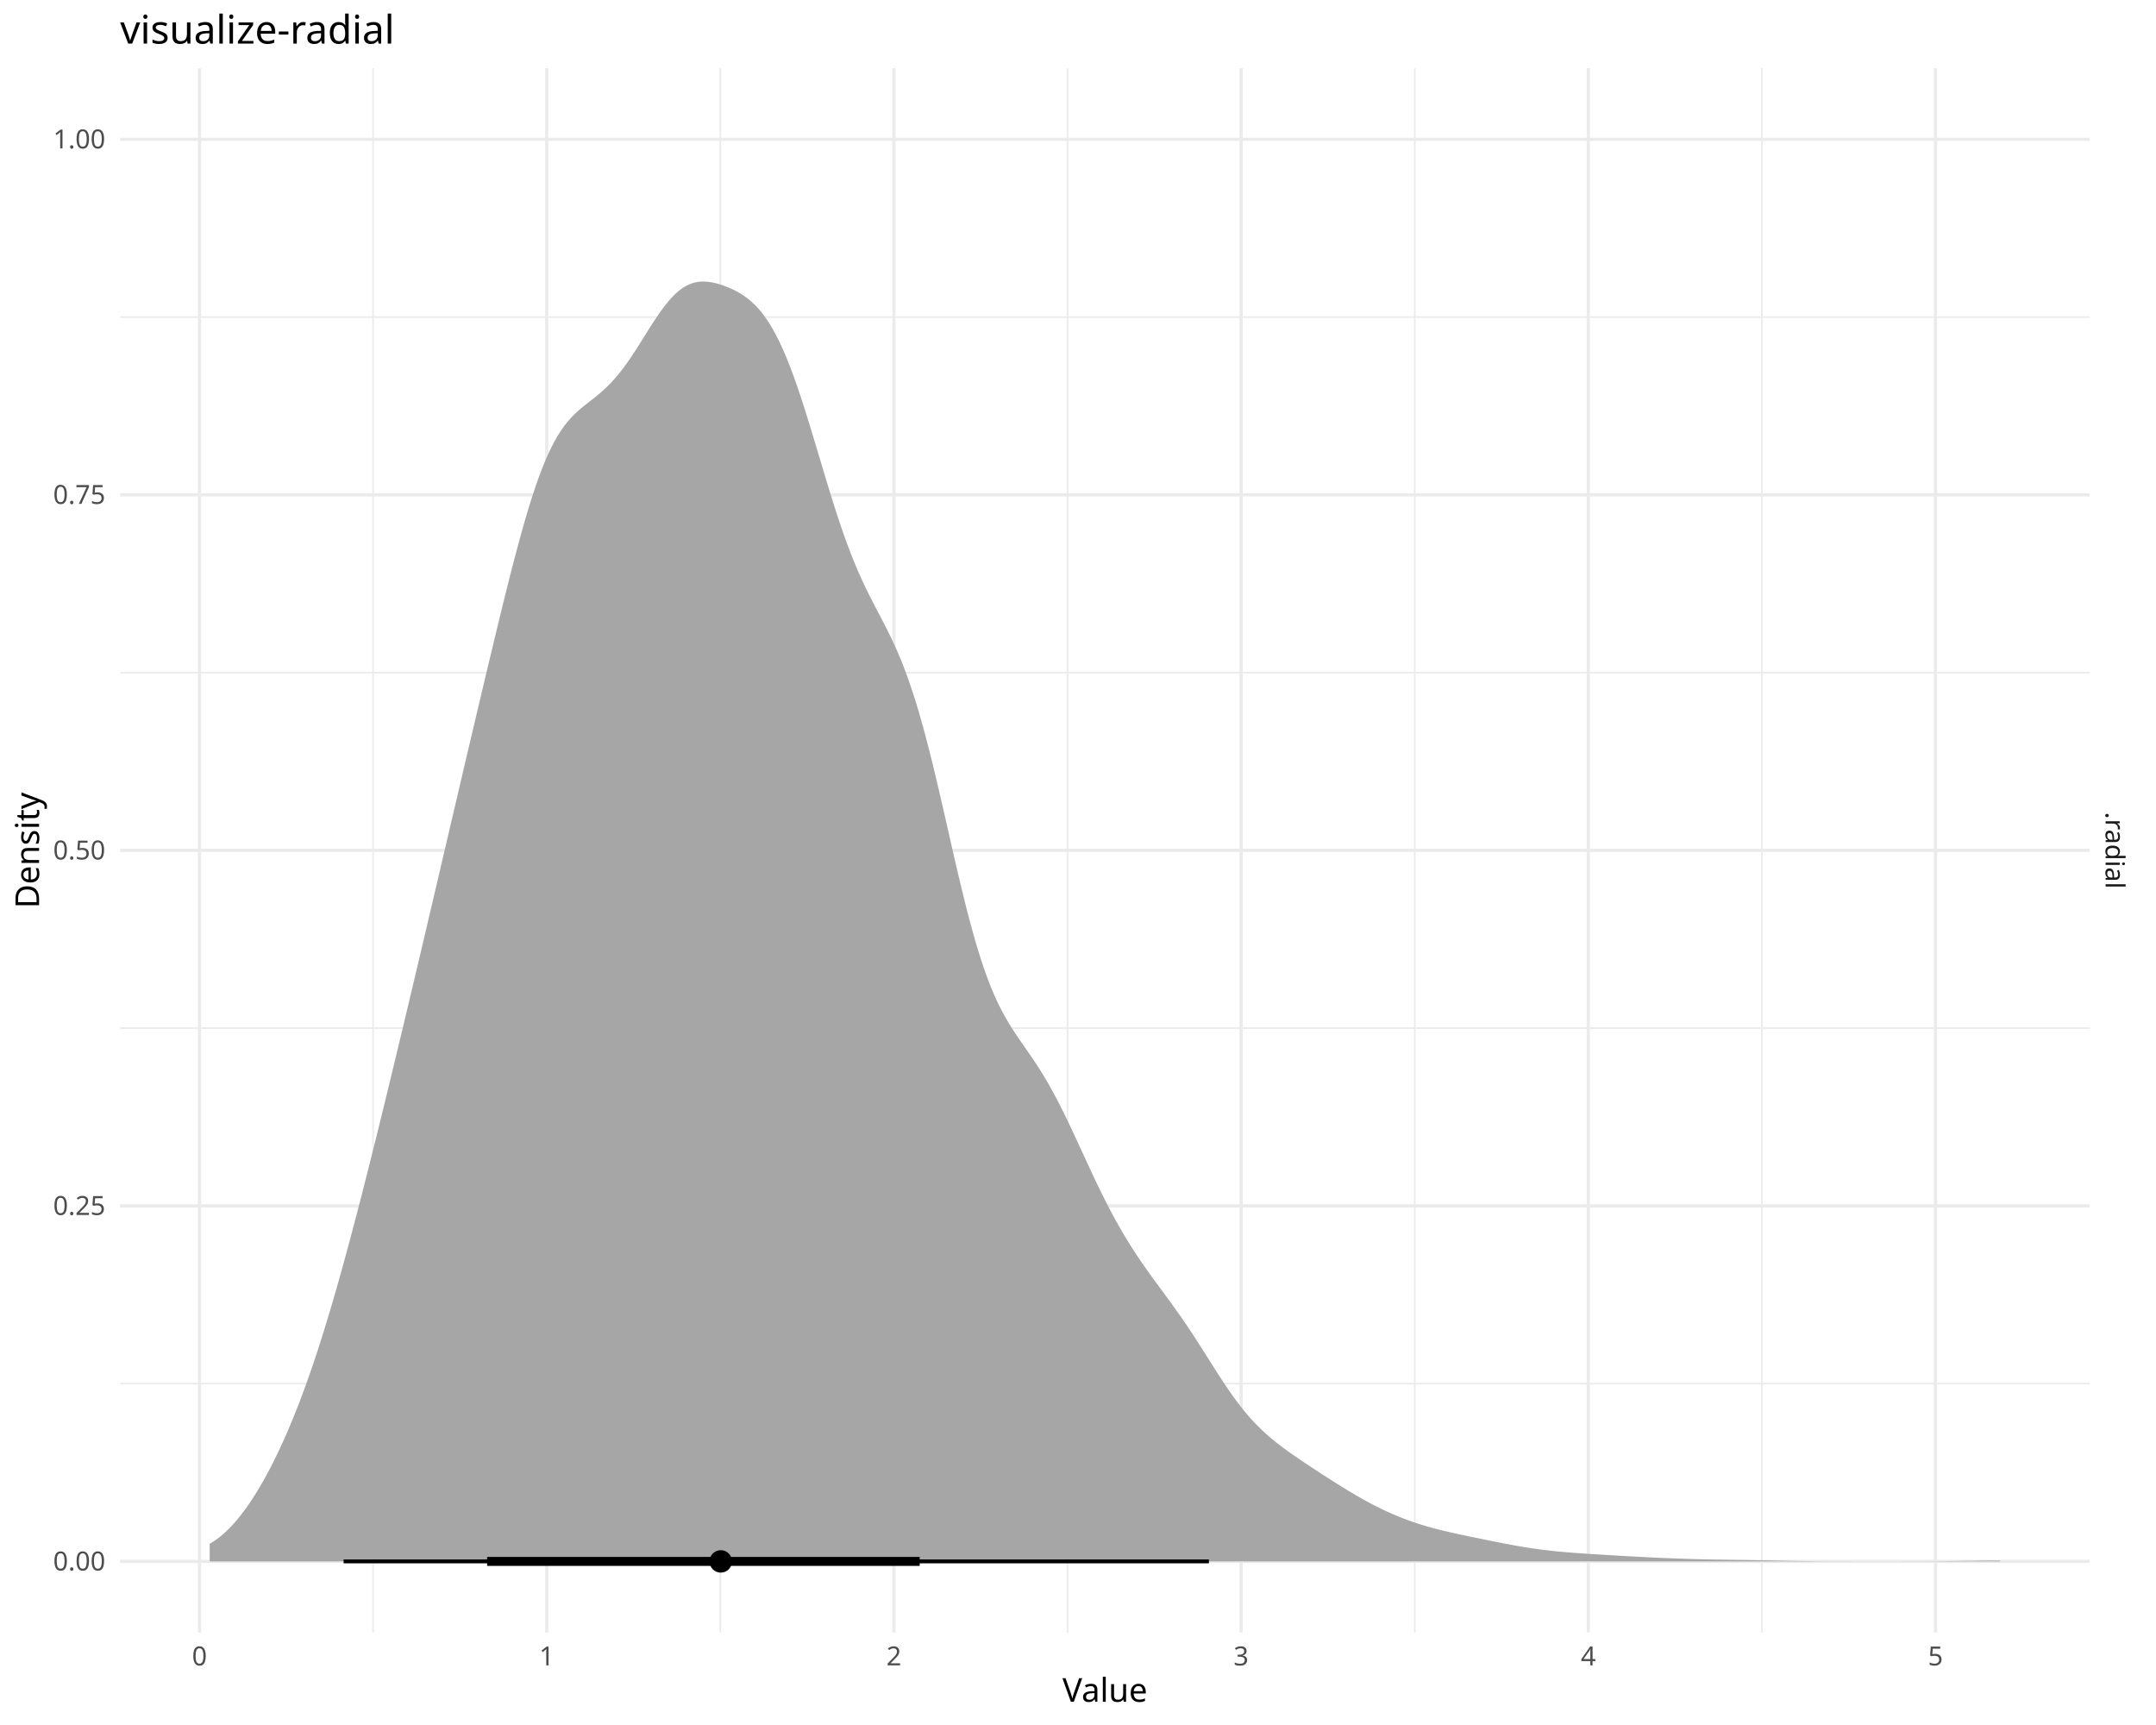
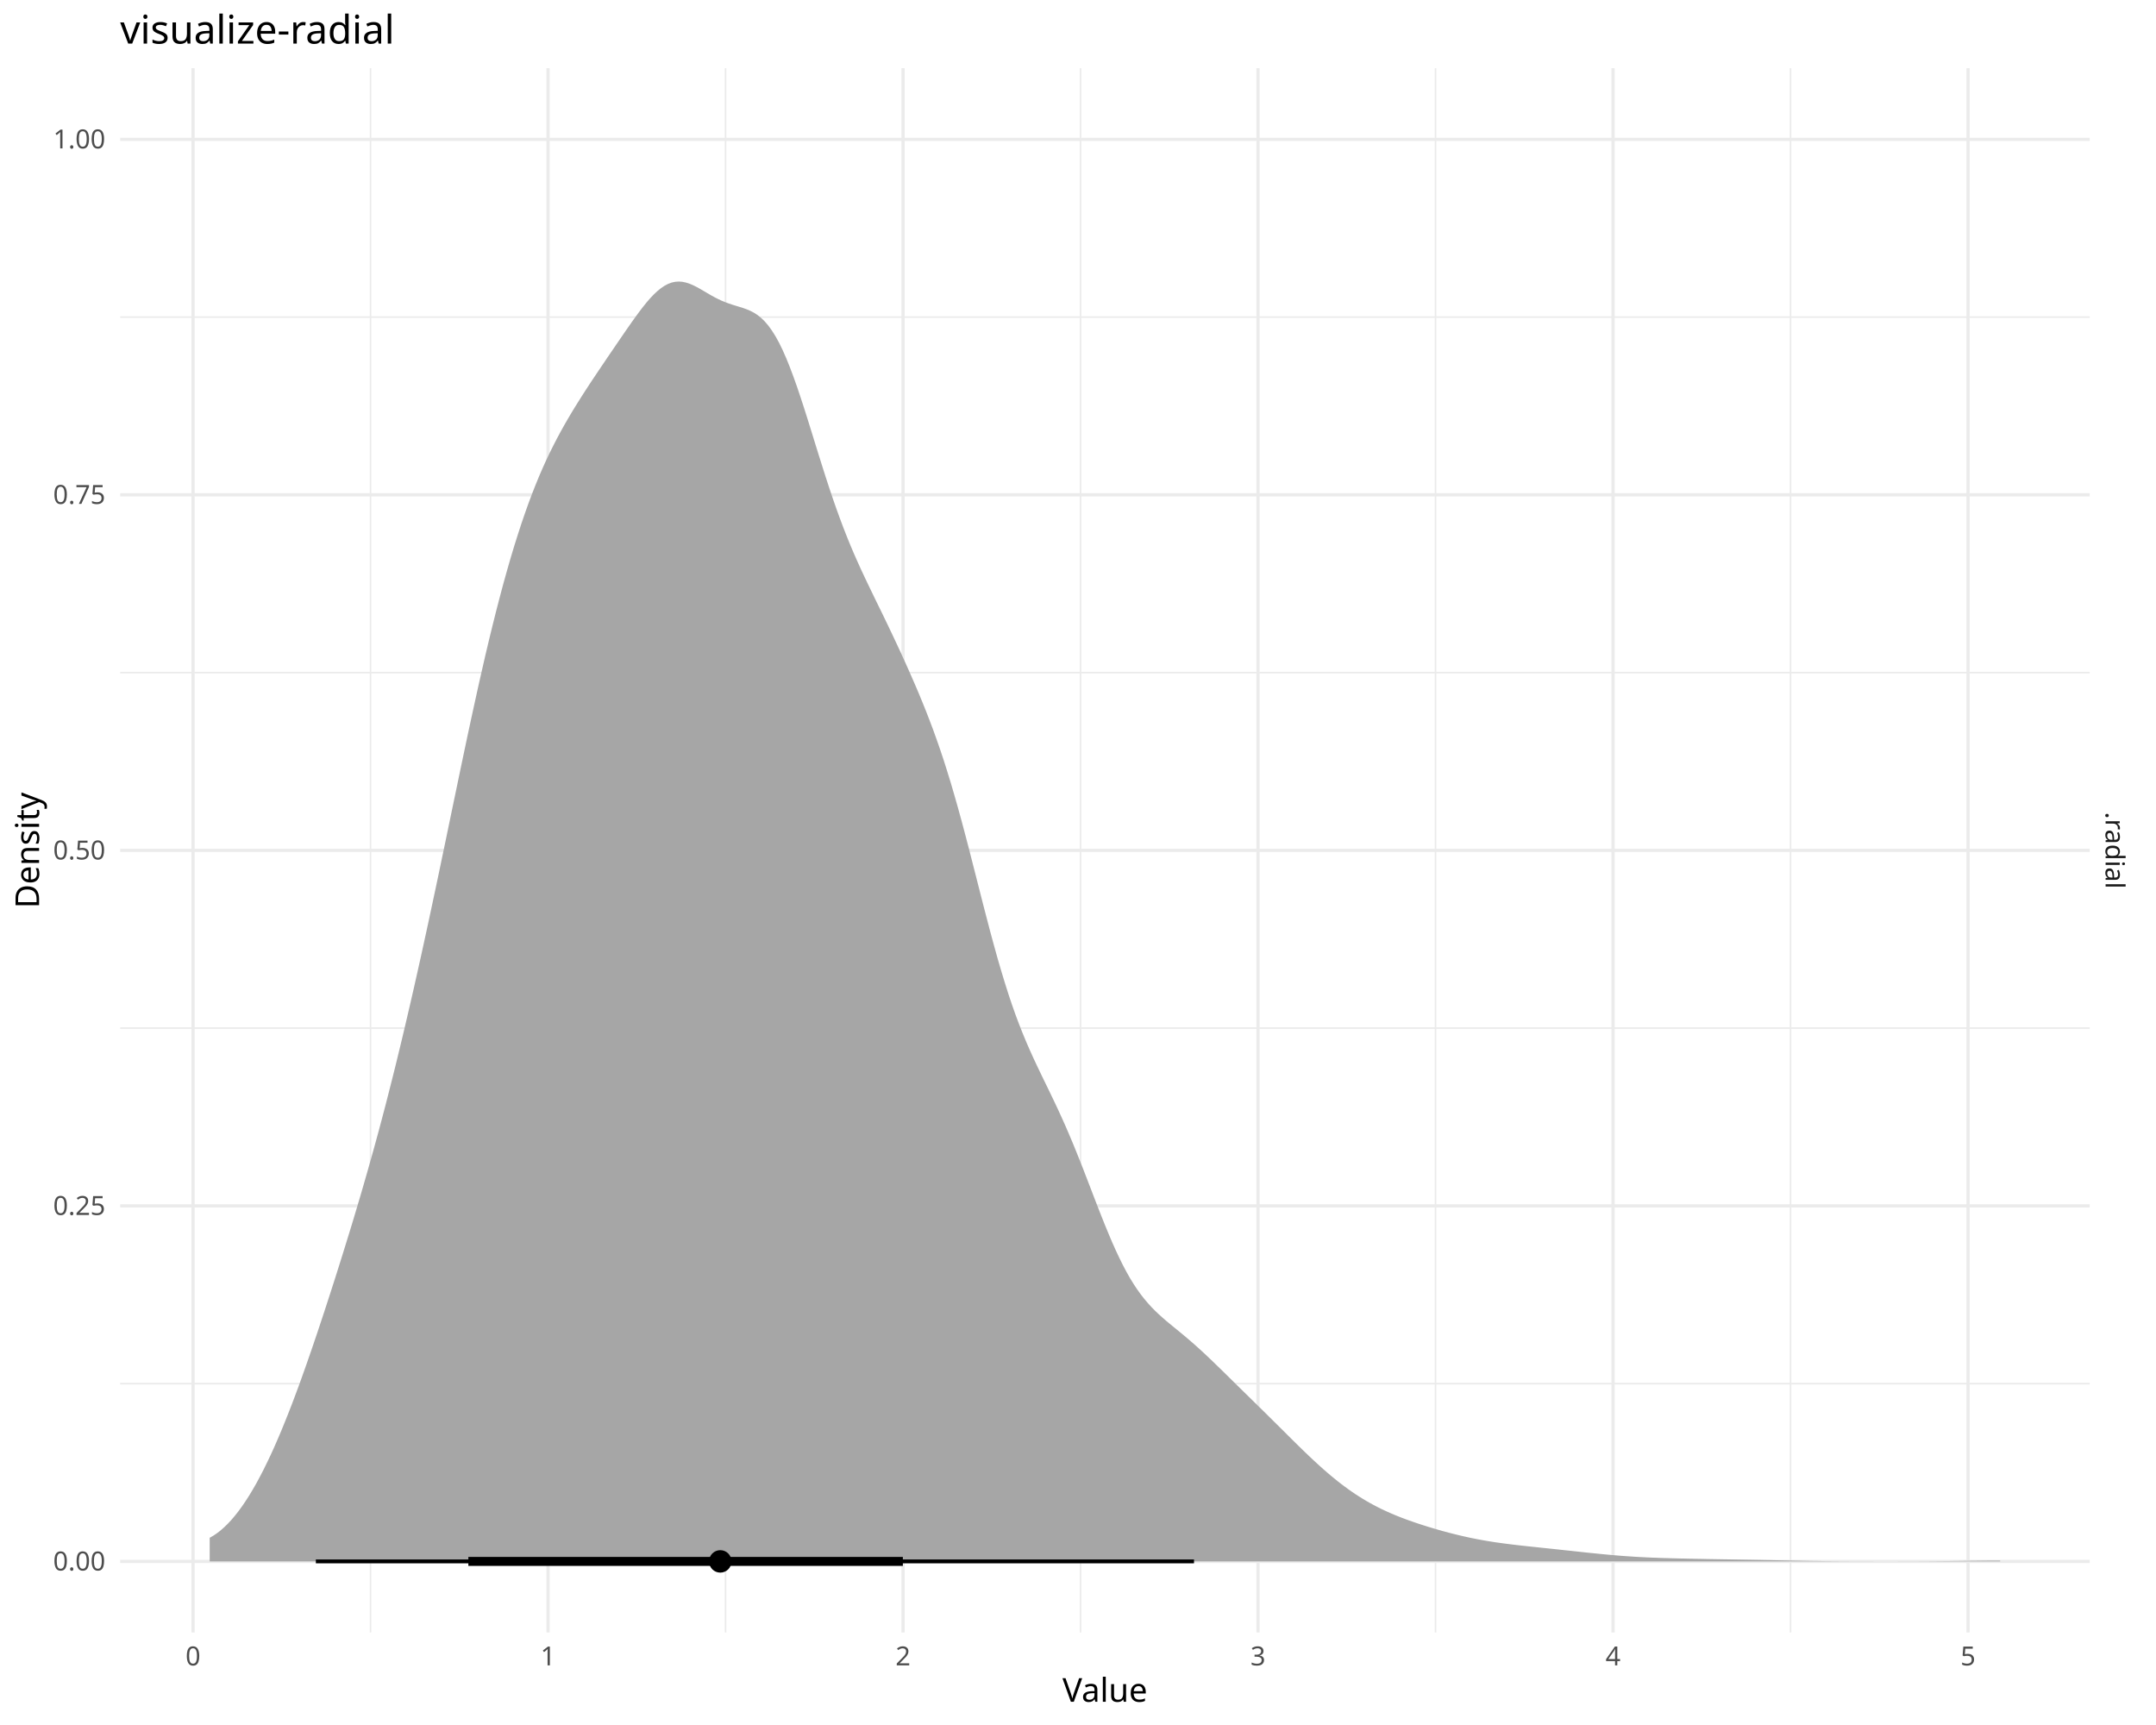
<svg xmlns="http://www.w3.org/2000/svg" class="svglite" data-engine-version="2.0" width="720.00pt" height="576.00pt" viewBox="0 0 720.00 576.00">
  <defs>
    <style type="text/css">
    .svglite line, .svglite polyline, .svglite polygon, .svglite path, .svglite rect, .svglite circle {
      fill: none;
      stroke: #000000;
      stroke-linecap: round;
      stroke-linejoin: round;
      stroke-miterlimit: 10.00;
    }
  </style>
  </defs>
  <rect width="100%" height="100%" style="stroke: none; fill: #FFFFFF;" />
  <defs>
    <clipPath id="cpMC4wMHw3MjAuMDB8MC4wMHw1NzYuMDA=">
      <rect x="0.00" y="0.00" width="720.00" height="576.00" />
    </clipPath>
  </defs>
  <g clip-path="url(#cpMC4wMHw3MjAuMDB8MC4wMHw1NzYuMDA=)">
</g>
  <defs>
    <clipPath id="cpNDAuMTN8Njk3Ljg3fDIyLjc4fDU0NS4xMQ==">
      <rect x="40.13" y="22.78" width="657.74" height="522.33" />
    </clipPath>
  </defs>
  <g clip-path="url(#cpNDAuMTN8Njk3Ljg3fDIyLjc4fDU0NS4xMQ==)">
    <polyline points="40.13,462.01 697.87,462.01 " style="stroke-width: 0.53; stroke: #EBEBEB; stroke-linecap: butt;" />
    <polyline points="40.13,343.30 697.87,343.30 " style="stroke-width: 0.53; stroke: #EBEBEB; stroke-linecap: butt;" />
    <polyline points="40.13,224.59 697.87,224.59 " style="stroke-width: 0.53; stroke: #EBEBEB; stroke-linecap: butt;" />
    <polyline points="40.13,105.88 697.87,105.88 " style="stroke-width: 0.53; stroke: #EBEBEB; stroke-linecap: butt;" />
-     <polyline points="124.60,545.11 124.60,22.78 " style="stroke-width: 0.53; stroke: #EBEBEB; stroke-linecap: butt;" />
-     <polyline points="240.55,545.11 240.55,22.78 " style="stroke-width: 0.53; stroke: #EBEBEB; stroke-linecap: butt;" />
-     <polyline points="356.50,545.11 356.50,22.78 " style="stroke-width: 0.53; stroke: #EBEBEB; stroke-linecap: butt;" />
-     <polyline points="472.45,545.11 472.45,22.78 " style="stroke-width: 0.53; stroke: #EBEBEB; stroke-linecap: butt;" />
-     <polyline points="588.39,545.11 588.39,22.78 " style="stroke-width: 0.53; stroke: #EBEBEB; stroke-linecap: butt;" />
+     <polyline points="123.74,545.11 123.74,22.78 " style="stroke-width: 0.53; stroke: #EBEBEB; stroke-linecap: butt;" />
+     <polyline points="242.30,545.11 242.30,22.78 " style="stroke-width: 0.53; stroke: #EBEBEB; stroke-linecap: butt;" />
+     <polyline points="360.85,545.11 360.85,22.78 " style="stroke-width: 0.53; stroke: #EBEBEB; stroke-linecap: butt;" />
+     <polyline points="479.40,545.11 479.40,22.78 " style="stroke-width: 0.53; stroke: #EBEBEB; stroke-linecap: butt;" />
+     <polyline points="597.95,545.11 597.95,22.78 " style="stroke-width: 0.53; stroke: #EBEBEB; stroke-linecap: butt;" />
    <polyline points="40.13,521.37 697.87,521.37 " style="stroke-width: 1.07; stroke: #EBEBEB; stroke-linecap: butt;" />
    <polyline points="40.13,402.66 697.87,402.66 " style="stroke-width: 1.07; stroke: #EBEBEB; stroke-linecap: butt;" />
    <polyline points="40.13,283.95 697.87,283.95 " style="stroke-width: 1.07; stroke: #EBEBEB; stroke-linecap: butt;" />
    <polyline points="40.13,165.24 697.87,165.24 " style="stroke-width: 1.07; stroke: #EBEBEB; stroke-linecap: butt;" />
    <polyline points="40.13,46.53 697.87,46.53 " style="stroke-width: 1.07; stroke: #EBEBEB; stroke-linecap: butt;" />
-     <polyline points="66.63,545.11 66.63,22.78 " style="stroke-width: 1.07; stroke: #EBEBEB; stroke-linecap: butt;" />
-     <polyline points="182.58,545.11 182.58,22.78 " style="stroke-width: 1.07; stroke: #EBEBEB; stroke-linecap: butt;" />
-     <polyline points="298.53,545.11 298.53,22.78 " style="stroke-width: 1.07; stroke: #EBEBEB; stroke-linecap: butt;" />
-     <polyline points="414.47,545.11 414.47,22.78 " style="stroke-width: 1.07; stroke: #EBEBEB; stroke-linecap: butt;" />
-     <polyline points="530.42,545.11 530.42,22.78 " style="stroke-width: 1.07; stroke: #EBEBEB; stroke-linecap: butt;" />
-     <polyline points="646.37,545.11 646.37,22.78 " style="stroke-width: 1.07; stroke: #EBEBEB; stroke-linecap: butt;" />
-     <polygon points="70.03,515.48 71.23,514.76 72.42,513.94 73.62,513.03 74.81,512.01 76.01,510.89 77.21,509.68 78.40,508.36 79.60,506.95 80.79,505.44 81.99,503.84 83.18,502.14 84.38,500.34 85.58,498.46 86.77,496.48 87.97,494.40 89.16,492.24 90.36,489.98 91.56,487.63 92.75,485.17 93.95,482.62 95.14,479.98 96.34,477.23 97.54,474.38 98.73,471.43 99.93,468.38 101.12,465.21 102.32,461.94 103.51,458.56 104.71,455.07 105.91,451.47 107.10,447.77 108.30,443.96 109.49,440.05 110.69,436.04 111.89,431.94 113.08,427.75 114.28,423.48 115.47,419.13 116.67,414.71 117.87,410.22 119.06,405.67 120.26,401.07 121.45,396.41 122.65,391.70 123.84,386.95 125.04,382.16 126.24,377.34 127.43,372.48 128.63,367.59 129.82,362.68 131.02,357.74 132.22,352.78 133.41,347.80 134.61,342.81 135.80,337.79 137.00,332.77 138.20,327.73 139.39,322.67 140.59,317.61 141.78,312.53 142.98,307.44 144.17,302.35 145.37,297.24 146.57,292.14 147.76,287.02 148.96,281.91 150.15,276.80 151.35,271.68 152.55,266.58 153.74,261.47 154.94,256.37 156.13,251.29 157.33,246.20 158.53,241.13 159.72,236.07 160.92,231.02 162.11,225.99 163.31,220.97 164.51,215.98 165.70,211.01 166.90,206.08 168.09,201.21 169.29,196.39 170.48,191.66 171.68,187.02 172.88,182.50 174.07,178.12 175.27,173.89 176.46,169.85 177.66,166.01 178.86,162.40 180.05,159.02 181.25,155.89 182.44,153.00 183.64,150.37 184.84,147.99 186.03,145.85 187.23,143.94 188.42,142.24 189.62,140.73 190.81,139.38 192.01,138.16 193.21,137.06 194.40,136.04 195.60,135.08 196.79,134.15 197.99,133.22 199.19,132.26 200.38,131.27 201.58,130.21 202.77,129.09 203.97,127.88 205.17,126.57 206.36,125.18 207.56,123.68 208.75,122.09 209.95,120.41 211.14,118.65 212.34,116.82 213.54,114.94 214.73,113.03 215.93,111.12 217.12,109.22 218.32,107.36 219.52,105.57 220.71,103.85 221.91,102.24 223.10,100.74 224.30,99.38 225.50,98.17 226.69,97.11 227.89,96.21 229.08,95.47 230.28,94.90 231.47,94.48 232.67,94.20 233.87,94.04 235.06,94.01 236.26,94.08 237.45,94.24 238.65,94.48 239.85,94.79 241.04,95.16 242.24,95.59 243.43,96.07 244.63,96.60 245.83,97.20 247.02,97.87 248.22,98.62 249.41,99.47 250.61,100.43 251.80,101.52 253.00,102.75 254.20,104.13 255.39,105.70 256.59,107.45 257.78,109.39 258.98,111.54 260.18,113.90 261.37,116.47 262.57,119.24 263.76,122.23 264.96,125.42 266.16,128.79 267.35,132.33 268.55,136.01 269.74,139.81 270.94,143.70 272.13,147.66 273.33,151.66 274.53,155.66 275.72,159.64 276.92,163.57 278.11,167.42 279.31,171.17 280.51,174.80 281.70,178.27 282.90,181.59 284.09,184.74 285.29,187.74 286.49,190.58 287.68,193.27 288.88,195.83 290.07,198.28 291.27,200.65 292.46,202.96 293.66,205.24 294.86,207.52 296.05,209.85 297.25,212.25 298.44,214.77 299.64,217.43 300.84,220.27 302.03,223.29 303.23,226.54 304.42,230.01 305.62,233.71 306.82,237.66 308.01,241.84 309.21,246.25 310.40,250.87 311.60,255.68 312.79,260.66 313.99,265.76 315.19,270.97 316.38,276.22 317.58,281.49 318.77,286.71 319.97,291.86 321.17,296.88 322.36,301.74 323.56,306.40 324.75,310.84 325.95,315.03 327.15,318.96 328.34,322.62 329.54,326.02 330.73,329.15 331.93,332.02 333.12,334.65 334.32,337.06 335.52,339.28 336.71,341.35 337.91,343.28 339.10,345.12 340.30,346.90 341.50,348.63 342.69,350.34 343.89,352.07 345.08,353.82 346.28,355.63 347.48,357.49 348.67,359.43 349.87,361.45 351.06,363.57 352.26,365.77 353.46,368.05 354.65,370.40 355.85,372.83 357.04,375.31 358.24,377.84 359.43,380.41 360.63,383.00 361.83,385.59 363.02,388.19 364.22,390.76 365.41,393.31 366.61,395.82 367.81,398.27 369.00,400.67 370.20,403.01 371.39,405.28 372.59,407.48 373.79,409.62 374.98,411.68 376.18,413.68 377.37,415.62 378.57,417.49 379.76,419.32 380.96,421.09 382.16,422.82 383.35,424.51 384.55,426.18 385.74,427.82 386.94,429.45 388.14,431.07 389.33,432.70 390.53,434.33 391.72,435.98 392.92,437.65 394.12,439.34 395.31,441.06 396.51,442.82 397.70,444.61 398.90,446.43 400.09,448.28 401.29,450.15 402.49,452.04 403.68,453.93 404.88,455.83 406.07,457.71 407.27,459.57 408.47,461.40 409.66,463.19 410.86,464.93 412.05,466.61 413.25,468.23 414.45,469.79 415.64,471.28 416.84,472.70 418.03,474.05 419.23,475.33 420.42,476.54 421.62,477.70 422.82,478.79 424.01,479.84 425.21,480.84 426.40,481.81 427.60,482.73 428.80,483.63 429.99,484.50 431.19,485.35 432.38,486.19 433.58,487.01 434.78,487.82 435.97,488.62 437.17,489.41 438.36,490.20 439.56,490.99 440.75,491.76 441.95,492.54 443.15,493.31 444.34,494.08 445.54,494.84 446.73,495.59 447.93,496.34 449.13,497.07 450.32,497.80 451.52,498.52 452.71,499.22 453.91,499.91 455.11,500.59 456.30,501.25 457.50,501.89 458.69,502.52 459.89,503.13 461.08,503.72 462.28,504.30 463.48,504.85 464.67,505.39 465.87,505.90 467.06,506.40 468.26,506.88 469.46,507.34 470.65,507.78 471.85,508.20 473.04,508.60 474.24,508.99 475.44,509.35 476.63,509.70 477.83,510.04 479.02,510.36 480.22,510.67 481.41,510.97 482.61,511.26 483.81,511.54 485.00,511.81 486.20,512.08 487.39,512.34 488.59,512.59 489.79,512.85 490.98,513.10 492.18,513.34 493.37,513.59 494.57,513.83 495.77,514.08 496.96,514.32 498.16,514.56 499.35,514.80 500.55,515.03 501.74,515.27 502.94,515.50 504.14,515.72 505.33,515.95 506.53,516.16 507.72,516.37 508.92,516.57 510.12,516.76 511.31,516.95 512.51,517.12 513.70,517.29 514.90,517.45 516.10,517.60 517.29,517.74 518.49,517.87 519.68,517.99 520.88,518.11 522.08,518.22 523.27,518.32 524.47,518.42 525.66,518.51 526.86,518.60 528.05,518.68 529.25,518.76 530.45,518.84 531.64,518.92 532.84,518.99 534.03,519.07 535.23,519.14 536.43,519.21 537.62,519.28 538.82,519.36 540.01,519.43 541.21,519.50 542.41,519.56 543.60,519.63 544.80,519.70 545.99,519.76 547.19,519.83 548.38,519.89 549.58,519.95 550.78,520.01 551.97,520.07 553.17,520.13 554.36,520.18 555.56,520.23 556.76,520.28 557.95,520.33 559.15,520.38 560.34,520.42 561.54,520.46 562.74,520.50 563.93,520.54 565.13,520.58 566.32,520.61 567.52,520.64 568.71,520.67 569.91,520.70 571.11,520.72 572.30,520.75 573.50,520.77 574.69,520.79 575.89,520.81 577.09,520.83 578.28,520.85 579.48,520.87 580.67,520.89 581.87,520.90 583.07,520.92 584.26,520.94 585.46,520.96 586.65,520.98 587.85,521.01 589.04,521.03 590.24,521.05 591.44,521.07 592.63,521.10 593.83,521.12 595.02,521.14 596.22,521.17 597.42,521.19 598.61,521.21 599.81,521.23 601.00,521.25 602.20,521.26 603.40,521.28 604.59,521.29 605.79,521.31 606.98,521.32 608.18,521.33 609.37,521.33 610.57,521.34 611.77,521.35 612.96,521.35 614.16,521.36 615.35,521.36 616.55,521.36 617.75,521.36 618.94,521.37 620.14,521.37 621.33,521.37 622.53,521.37 623.73,521.37 624.92,521.37 626.12,521.37 627.31,521.37 628.51,521.37 629.70,521.37 630.90,521.37 632.10,521.37 633.29,521.37 634.49,521.37 635.68,521.36 636.88,521.36 638.08,521.36 639.27,521.36 640.47,521.35 641.66,521.35 642.86,521.34 644.06,521.34 645.25,521.33 646.45,521.32 647.64,521.31 648.84,521.30 650.03,521.29 651.23,521.27 652.43,521.26 653.62,521.24 654.82,521.23 656.01,521.21 657.21,521.19 658.41,521.18 659.60,521.16 660.80,521.15 661.99,521.13 663.19,521.12 664.39,521.11 665.58,521.11 666.78,521.10 667.97,521.10 667.97,521.37 666.78,521.37 665.58,521.37 664.39,521.37 663.19,521.37 661.99,521.37 660.80,521.37 659.60,521.37 658.41,521.37 657.21,521.37 656.01,521.37 654.82,521.37 653.62,521.37 652.43,521.37 651.23,521.37 650.03,521.37 648.84,521.37 647.64,521.37 646.45,521.37 645.25,521.37 644.06,521.37 642.86,521.37 641.66,521.37 640.47,521.37 639.27,521.37 638.08,521.37 636.88,521.37 635.68,521.37 634.49,521.37 633.29,521.37 632.10,521.37 630.90,521.37 629.70,521.37 628.51,521.37 627.31,521.37 626.12,521.37 624.92,521.37 623.73,521.37 622.53,521.37 621.33,521.37 620.14,521.37 618.94,521.37 617.75,521.37 616.55,521.37 615.35,521.37 614.16,521.37 612.96,521.37 611.77,521.37 610.57,521.37 609.37,521.37 608.18,521.37 606.98,521.37 605.79,521.37 604.59,521.37 603.40,521.37 602.20,521.37 601.00,521.37 599.81,521.37 598.61,521.37 597.42,521.37 596.22,521.37 595.02,521.37 593.83,521.37 592.63,521.37 591.44,521.37 590.24,521.37 589.04,521.37 587.85,521.37 586.65,521.37 585.46,521.37 584.26,521.37 583.07,521.37 581.87,521.37 580.67,521.37 579.48,521.37 578.28,521.37 577.09,521.37 575.89,521.37 574.69,521.37 573.50,521.37 572.30,521.37 571.11,521.37 569.91,521.37 568.71,521.37 567.52,521.37 566.32,521.37 565.13,521.37 563.93,521.37 562.74,521.37 561.54,521.37 560.34,521.37 559.15,521.37 557.95,521.37 556.76,521.37 555.56,521.37 554.36,521.37 553.17,521.37 551.97,521.37 550.78,521.37 549.58,521.37 548.38,521.37 547.19,521.37 545.99,521.37 544.80,521.37 543.60,521.37 542.41,521.37 541.21,521.37 540.01,521.37 538.82,521.37 537.62,521.37 536.43,521.37 535.23,521.37 534.03,521.37 532.84,521.37 531.64,521.37 530.45,521.37 529.25,521.37 528.05,521.37 526.86,521.37 525.66,521.37 524.47,521.37 523.27,521.37 522.08,521.37 520.88,521.37 519.68,521.37 518.49,521.37 517.29,521.37 516.10,521.37 514.90,521.37 513.70,521.37 512.51,521.37 511.31,521.37 510.12,521.37 508.92,521.37 507.72,521.37 506.53,521.37 505.33,521.37 504.14,521.37 502.94,521.37 501.74,521.37 500.55,521.37 499.35,521.37 498.16,521.37 496.96,521.37 495.77,521.37 494.57,521.37 493.37,521.37 492.18,521.37 490.98,521.37 489.79,521.37 488.59,521.37 487.39,521.37 486.20,521.37 485.00,521.37 483.81,521.37 482.61,521.37 481.41,521.37 480.22,521.37 479.02,521.37 477.83,521.37 476.63,521.37 475.44,521.37 474.24,521.37 473.04,521.37 471.85,521.37 470.65,521.37 469.46,521.37 468.26,521.37 467.06,521.37 465.87,521.37 464.67,521.37 463.48,521.37 462.28,521.37 461.08,521.37 459.89,521.37 458.69,521.37 457.50,521.37 456.30,521.37 455.11,521.37 453.91,521.37 452.71,521.37 451.52,521.37 450.32,521.37 449.13,521.37 447.93,521.37 446.73,521.37 445.54,521.37 444.34,521.37 443.15,521.37 441.95,521.37 440.75,521.37 439.56,521.37 438.36,521.37 437.17,521.37 435.97,521.37 434.78,521.37 433.58,521.37 432.38,521.37 431.19,521.37 429.99,521.37 428.80,521.37 427.60,521.37 426.40,521.37 425.21,521.37 424.01,521.37 422.82,521.37 421.62,521.37 420.42,521.37 419.23,521.37 418.03,521.37 416.84,521.37 415.64,521.37 414.45,521.37 413.25,521.37 412.05,521.37 410.86,521.37 409.66,521.37 408.47,521.37 407.27,521.37 406.07,521.37 404.88,521.37 403.68,521.37 402.49,521.37 401.29,521.37 400.09,521.37 398.90,521.37 397.70,521.37 396.51,521.37 395.31,521.37 394.12,521.37 392.92,521.37 391.72,521.37 390.53,521.37 389.33,521.37 388.14,521.37 386.94,521.37 385.74,521.37 384.55,521.37 383.35,521.37 382.16,521.37 380.96,521.37 379.76,521.37 378.57,521.37 377.37,521.37 376.18,521.37 374.98,521.37 373.79,521.37 372.59,521.37 371.39,521.37 370.20,521.37 369.00,521.37 367.81,521.37 366.61,521.37 365.41,521.37 364.22,521.37 363.02,521.37 361.83,521.37 360.63,521.37 359.43,521.37 358.24,521.37 357.04,521.37 355.85,521.37 354.65,521.37 353.46,521.37 352.26,521.37 351.06,521.37 349.87,521.37 348.67,521.37 347.48,521.37 346.28,521.37 345.08,521.37 343.89,521.37 342.69,521.37 341.50,521.37 340.30,521.37 339.10,521.37 337.91,521.37 336.71,521.37 335.52,521.37 334.32,521.37 333.12,521.37 331.93,521.37 330.73,521.37 329.54,521.37 328.34,521.37 327.15,521.37 325.95,521.37 324.75,521.37 323.56,521.37 322.36,521.37 321.17,521.37 319.97,521.37 318.77,521.37 317.58,521.37 316.38,521.37 315.19,521.37 313.99,521.37 312.79,521.37 311.60,521.37 310.40,521.37 309.21,521.37 308.01,521.37 306.82,521.37 305.62,521.37 304.42,521.37 303.23,521.37 302.03,521.37 300.84,521.37 299.64,521.37 298.44,521.37 297.25,521.37 296.05,521.37 294.86,521.37 293.66,521.37 292.46,521.37 291.27,521.37 290.07,521.37 288.88,521.37 287.68,521.37 286.49,521.37 285.29,521.37 284.09,521.37 282.90,521.37 281.70,521.37 280.51,521.37 279.31,521.37 278.11,521.37 276.92,521.37 275.72,521.37 274.53,521.37 273.33,521.37 272.13,521.37 270.94,521.37 269.74,521.37 268.55,521.37 267.35,521.37 266.16,521.37 264.96,521.37 263.76,521.37 262.57,521.37 261.37,521.37 260.18,521.37 258.98,521.37 257.78,521.37 256.59,521.37 255.39,521.37 254.20,521.37 253.00,521.37 251.80,521.37 250.61,521.37 249.41,521.37 248.22,521.37 247.02,521.37 245.83,521.37 244.63,521.37 243.43,521.37 242.24,521.37 241.04,521.37 239.85,521.37 238.65,521.37 237.45,521.37 236.26,521.37 235.06,521.37 233.87,521.37 232.67,521.37 231.47,521.37 230.28,521.37 229.08,521.37 227.89,521.37 226.69,521.37 225.50,521.37 224.30,521.37 223.10,521.37 221.91,521.37 220.71,521.37 219.52,521.37 218.32,521.37 217.12,521.37 215.93,521.37 214.73,521.37 213.54,521.37 212.34,521.37 211.14,521.37 209.95,521.37 208.75,521.37 207.56,521.37 206.36,521.37 205.17,521.37 203.97,521.37 202.77,521.37 201.58,521.37 200.38,521.37 199.19,521.37 197.99,521.37 196.79,521.37 195.60,521.37 194.40,521.37 193.21,521.37 192.01,521.37 190.81,521.37 189.62,521.37 188.42,521.37 187.23,521.37 186.03,521.37 184.84,521.37 183.64,521.37 182.44,521.37 181.25,521.37 180.05,521.37 178.86,521.37 177.66,521.37 176.46,521.37 175.27,521.37 174.07,521.37 172.88,521.37 171.68,521.37 170.48,521.37 169.29,521.37 168.09,521.37 166.90,521.37 165.70,521.37 164.51,521.37 163.31,521.37 162.11,521.37 160.92,521.37 159.72,521.37 158.53,521.37 157.33,521.37 156.13,521.37 154.94,521.37 153.74,521.37 152.55,521.37 151.35,521.37 150.15,521.37 148.96,521.37 147.76,521.37 146.57,521.37 145.37,521.37 144.17,521.37 142.98,521.37 141.78,521.37 140.59,521.37 139.39,521.37 138.20,521.37 137.00,521.37 135.80,521.37 134.61,521.37 133.41,521.37 132.22,521.37 131.02,521.37 129.82,521.37 128.63,521.37 127.43,521.37 126.24,521.37 125.04,521.37 123.84,521.37 122.65,521.37 121.45,521.37 120.26,521.37 119.06,521.37 117.87,521.37 116.67,521.37 115.47,521.37 114.28,521.37 113.08,521.37 111.89,521.37 110.69,521.37 109.49,521.37 108.30,521.37 107.10,521.37 105.91,521.37 104.71,521.37 103.51,521.37 102.32,521.37 101.12,521.37 99.93,521.37 98.73,521.37 97.54,521.37 96.34,521.37 95.14,521.37 93.95,521.37 92.75,521.37 91.56,521.37 90.36,521.37 89.16,521.37 87.97,521.37 86.77,521.37 85.58,521.37 84.38,521.37 83.18,521.37 81.99,521.37 80.79,521.37 79.60,521.37 78.40,521.37 77.21,521.37 76.01,521.37 74.81,521.37 73.62,521.37 72.42,521.37 71.23,521.37 70.03,521.37 " style="stroke-width: 2.13; stroke: none; fill: #A6A6A6;" />
-     <line x1="114.75" y1="521.37" x2="403.72" y2="521.37" style="stroke-width: 1.28; stroke-linecap: butt;" />
-     <line x1="162.68" y1="521.37" x2="307.14" y2="521.37" style="stroke-width: 2.99; stroke-linecap: butt;" />
-     <circle cx="240.70" cy="521.37" r="1.68" style="stroke-width: 1.06; fill: #000000;" />
-     <circle cx="240.70" cy="521.37" r="3.22" style="stroke-width: 1.06; fill: #000000;" />
+     <polyline points="64.47,545.11 64.47,22.78 " style="stroke-width: 1.07; stroke: #EBEBEB; stroke-linecap: butt;" />
+     <polyline points="183.02,545.11 183.02,22.78 " style="stroke-width: 1.07; stroke: #EBEBEB; stroke-linecap: butt;" />
+     <polyline points="301.57,545.11 301.57,22.78 " style="stroke-width: 1.07; stroke: #EBEBEB; stroke-linecap: butt;" />
+     <polyline points="420.12,545.11 420.12,22.78 " style="stroke-width: 1.07; stroke: #EBEBEB; stroke-linecap: butt;" />
+     <polyline points="538.68,545.11 538.68,22.78 " style="stroke-width: 1.07; stroke: #EBEBEB; stroke-linecap: butt;" />
+     <polyline points="657.23,545.11 657.23,22.78 " style="stroke-width: 1.07; stroke: #EBEBEB; stroke-linecap: butt;" />
+     <polygon points="70.03,513.48 71.23,512.79 72.42,511.99 73.62,511.07 74.81,510.02 76.01,508.86 77.21,507.58 78.40,506.18 79.60,504.66 80.79,503.03 81.99,501.28 83.18,499.42 84.38,497.44 85.58,495.35 86.77,493.14 87.97,490.83 89.16,488.41 90.36,485.89 91.56,483.26 92.75,480.53 93.95,477.71 95.14,474.79 96.34,471.79 97.54,468.71 98.73,465.55 99.93,462.31 101.12,459.00 102.32,455.63 103.51,452.20 104.71,448.71 105.91,445.17 107.10,441.59 108.30,437.97 109.49,434.31 110.69,430.60 111.89,426.87 113.08,423.10 114.28,419.29 115.47,415.45 116.67,411.56 117.87,407.64 119.06,403.66 120.26,399.62 121.45,395.53 122.65,391.37 123.84,387.15 125.04,382.85 126.24,378.47 127.43,374.01 128.63,369.46 129.82,364.82 131.02,360.09 132.22,355.28 133.41,350.38 134.61,345.40 135.80,340.33 137.00,335.18 138.20,329.96 139.39,324.66 140.59,319.28 141.78,313.84 142.98,308.33 144.17,302.76 145.37,297.14 146.57,291.46 147.76,285.75 148.96,280.02 150.15,274.26 151.35,268.50 152.55,262.75 153.74,257.02 154.94,251.33 156.13,245.68 157.33,240.11 158.53,234.61 159.72,229.21 160.92,223.91 162.11,218.72 163.31,213.67 164.51,208.76 165.70,204.00 166.90,199.38 168.09,194.92 169.29,190.61 170.48,186.47 171.68,182.48 172.88,178.66 174.07,174.99 175.27,171.49 176.46,168.14 177.66,164.94 178.86,161.89 180.05,158.99 181.25,156.22 182.44,153.59 183.64,151.07 184.84,148.67 186.03,146.36 187.23,144.13 188.42,141.99 189.62,139.91 190.81,137.89 192.01,135.92 193.21,134.00 194.40,132.11 195.60,130.25 196.79,128.42 197.99,126.61 199.19,124.82 200.38,123.04 201.58,121.27 202.77,119.50 203.97,117.74 205.17,115.99 206.36,114.24 207.56,112.49 208.75,110.75 209.95,109.03 211.14,107.33 212.34,105.66 213.54,104.03 214.73,102.47 215.93,100.98 217.12,99.60 218.32,98.34 219.52,97.21 220.71,96.24 221.91,95.43 223.10,94.80 224.30,94.35 225.50,94.09 226.69,94.01 227.89,94.10 229.08,94.35 230.28,94.73 231.47,95.24 232.67,95.84 233.87,96.50 235.06,97.20 236.26,97.91 237.45,98.60 238.65,99.26 239.85,99.87 241.04,100.43 242.24,100.92 243.43,101.36 244.63,101.76 245.83,102.13 247.02,102.49 248.22,102.87 249.41,103.30 250.61,103.81 251.80,104.43 253.00,105.21 254.20,106.17 255.39,107.33 256.59,108.73 257.78,110.38 258.98,112.28 260.18,114.46 261.37,116.91 262.57,119.62 263.76,122.57 264.96,125.75 266.16,129.12 267.35,132.66 268.55,136.33 269.74,140.10 270.94,143.94 272.13,147.80 273.33,151.66 274.53,155.47 275.72,159.22 276.92,162.88 278.11,166.43 279.31,169.87 280.51,173.17 281.70,176.34 282.90,179.39 284.09,182.31 285.29,185.12 286.49,187.83 287.68,190.45 288.88,193.00 290.07,195.50 291.27,197.98 292.46,200.44 293.66,202.89 294.86,205.35 296.05,207.82 297.25,210.32 298.44,212.84 299.64,215.39 300.84,217.97 302.03,220.59 303.23,223.25 304.42,225.95 305.62,228.70 306.82,231.51 308.01,234.40 309.21,237.37 310.40,240.43 311.60,243.61 312.79,246.92 313.99,250.36 315.19,253.96 316.38,257.72 317.58,261.63 318.77,265.70 319.97,269.93 321.17,274.29 322.36,278.77 323.56,283.35 324.75,288.00 325.95,292.70 327.15,297.40 328.34,302.07 329.54,306.69 330.73,311.23 331.93,315.65 333.12,319.93 334.32,324.05 335.52,328.00 336.71,331.77 337.91,335.35 339.10,338.74 340.30,341.94 341.50,344.97 342.69,347.85 343.89,350.60 345.08,353.24 346.28,355.80 347.48,358.31 348.67,360.78 349.87,363.23 351.06,365.70 352.26,368.21 353.46,370.76 354.65,373.37 355.85,376.05 357.04,378.81 358.24,381.65 359.43,384.57 360.63,387.56 361.83,390.61 363.02,393.69 364.22,396.80 365.41,399.91 366.61,403.01 367.81,406.06 369.00,409.05 370.20,411.95 371.39,414.76 372.59,417.45 373.79,420.00 374.98,422.42 376.18,424.68 377.37,426.79 378.57,428.74 379.76,430.54 380.96,432.21 382.16,433.74 383.35,435.15 384.55,436.46 385.74,437.68 386.94,438.82 388.14,439.90 389.33,440.94 390.53,441.94 391.72,442.92 392.92,443.90 394.12,444.88 395.31,445.87 396.51,446.87 397.70,447.90 398.90,448.94 400.09,450.01 401.29,451.10 402.49,452.21 403.68,453.34 404.88,454.48 406.07,455.64 407.27,456.80 408.47,457.97 409.66,459.14 410.86,460.32 412.05,461.50 413.25,462.67 414.45,463.85 415.64,465.02 416.84,466.19 418.03,467.36 419.23,468.53 420.42,469.71 421.62,470.88 422.82,472.06 424.01,473.24 425.21,474.43 426.40,475.61 427.60,476.80 428.80,477.99 429.99,479.18 431.19,480.37 432.38,481.55 433.58,482.73 434.78,483.90 435.97,485.05 437.17,486.20 438.36,487.32 439.56,488.43 440.75,489.52 441.95,490.59 443.15,491.64 444.34,492.65 445.54,493.64 446.73,494.61 447.93,495.54 449.13,496.44 450.32,497.31 451.52,498.15 452.71,498.96 453.91,499.73 455.11,500.47 456.30,501.19 457.50,501.87 458.69,502.52 459.89,503.15 461.08,503.75 462.28,504.32 463.48,504.87 464.67,505.39 465.87,505.90 467.06,506.38 468.26,506.85 469.46,507.30 470.65,507.73 471.85,508.15 473.04,508.56 474.24,508.96 475.44,509.34 476.63,509.72 477.83,510.08 479.02,510.44 480.22,510.79 481.41,511.13 482.61,511.46 483.81,511.78 485.00,512.08 486.20,512.38 487.39,512.67 488.59,512.95 489.79,513.22 490.98,513.48 492.18,513.72 493.37,513.96 494.57,514.18 495.77,514.40 496.96,514.60 498.16,514.79 499.35,514.98 500.55,515.15 501.74,515.31 502.94,515.47 504.14,515.62 505.33,515.77 506.53,515.91 507.72,516.05 508.92,516.18 510.12,516.31 511.31,516.44 512.51,516.56 513.70,516.69 514.90,516.82 516.10,516.94 517.29,517.07 518.49,517.19 519.68,517.32 520.88,517.45 522.08,517.58 523.27,517.71 524.47,517.83 525.66,517.96 526.86,518.09 528.05,518.22 529.25,518.35 530.45,518.48 531.64,518.60 532.84,518.72 534.03,518.84 535.23,518.96 536.43,519.07 537.62,519.18 538.82,519.29 540.01,519.39 541.21,519.49 542.41,519.58 543.60,519.66 544.80,519.74 545.99,519.82 547.19,519.89 548.38,519.95 549.58,520.01 550.78,520.07 551.97,520.12 553.17,520.16 554.36,520.21 555.56,520.25 556.76,520.28 557.95,520.32 559.15,520.35 560.34,520.38 561.54,520.41 562.74,520.43 563.93,520.46 565.13,520.48 566.32,520.51 567.52,520.53 568.71,520.55 569.91,520.58 571.11,520.60 572.30,520.62 573.50,520.64 574.69,520.66 575.89,520.68 577.09,520.70 578.28,520.72 579.48,520.74 580.67,520.76 581.87,520.78 583.07,520.80 584.26,520.82 585.46,520.84 586.65,520.86 587.85,520.88 589.04,520.91 590.24,520.93 591.44,520.95 592.63,520.98 593.83,521.00 595.02,521.03 596.22,521.05 597.42,521.08 598.61,521.10 599.81,521.13 601.00,521.15 602.20,521.18 603.40,521.20 604.59,521.22 605.79,521.24 606.98,521.25 608.18,521.27 609.37,521.29 610.57,521.30 611.77,521.31 612.96,521.32 614.16,521.33 615.35,521.34 616.55,521.34 617.75,521.35 618.94,521.35 620.14,521.36 621.33,521.36 622.53,521.36 623.73,521.36 624.92,521.36 626.12,521.37 627.31,521.37 628.51,521.37 629.70,521.37 630.90,521.37 632.10,521.37 633.29,521.37 634.49,521.36 635.68,521.36 636.88,521.36 638.08,521.36 639.27,521.35 640.47,521.35 641.66,521.34 642.86,521.34 644.06,521.33 645.25,521.32 646.45,521.31 647.64,521.30 648.84,521.29 650.03,521.28 651.23,521.27 652.43,521.25 653.62,521.24 654.82,521.22 656.01,521.21 657.21,521.19 658.41,521.17 659.60,521.16 660.80,521.15 661.99,521.13 663.19,521.12 664.39,521.11 665.58,521.11 666.78,521.10 667.97,521.10 667.97,521.37 666.78,521.37 665.58,521.37 664.39,521.37 663.19,521.37 661.99,521.37 660.80,521.37 659.60,521.37 658.41,521.37 657.21,521.37 656.01,521.37 654.82,521.37 653.62,521.37 652.43,521.37 651.23,521.37 650.03,521.37 648.84,521.37 647.64,521.37 646.45,521.37 645.25,521.37 644.06,521.37 642.86,521.37 641.66,521.37 640.47,521.37 639.27,521.37 638.08,521.37 636.88,521.37 635.68,521.37 634.49,521.37 633.29,521.37 632.10,521.37 630.90,521.37 629.70,521.37 628.51,521.37 627.31,521.37 626.12,521.37 624.92,521.37 623.73,521.37 622.53,521.37 621.33,521.37 620.14,521.37 618.94,521.37 617.75,521.37 616.55,521.37 615.35,521.37 614.16,521.37 612.96,521.37 611.77,521.37 610.57,521.37 609.37,521.37 608.18,521.37 606.98,521.37 605.79,521.37 604.59,521.37 603.40,521.37 602.20,521.37 601.00,521.37 599.81,521.37 598.61,521.37 597.42,521.37 596.22,521.37 595.02,521.37 593.83,521.37 592.63,521.37 591.44,521.37 590.24,521.37 589.04,521.37 587.85,521.37 586.65,521.37 585.46,521.37 584.26,521.37 583.07,521.37 581.87,521.37 580.67,521.37 579.48,521.37 578.28,521.37 577.09,521.37 575.89,521.37 574.69,521.37 573.50,521.37 572.30,521.37 571.11,521.37 569.91,521.37 568.71,521.37 567.52,521.37 566.32,521.37 565.13,521.37 563.93,521.37 562.74,521.37 561.54,521.37 560.34,521.37 559.15,521.37 557.95,521.37 556.76,521.37 555.56,521.37 554.36,521.37 553.17,521.37 551.97,521.37 550.78,521.37 549.58,521.37 548.38,521.37 547.19,521.37 545.99,521.37 544.80,521.37 543.60,521.37 542.41,521.37 541.21,521.37 540.01,521.37 538.82,521.37 537.62,521.37 536.43,521.37 535.23,521.37 534.03,521.37 532.84,521.37 531.64,521.37 530.45,521.37 529.25,521.37 528.05,521.37 526.86,521.37 525.66,521.37 524.47,521.37 523.27,521.37 522.08,521.37 520.88,521.37 519.68,521.37 518.49,521.37 517.29,521.37 516.10,521.37 514.90,521.37 513.70,521.37 512.51,521.37 511.31,521.37 510.12,521.37 508.92,521.37 507.72,521.37 506.53,521.37 505.33,521.37 504.14,521.37 502.94,521.37 501.74,521.37 500.55,521.37 499.35,521.37 498.16,521.37 496.96,521.37 495.77,521.37 494.57,521.37 493.37,521.37 492.18,521.37 490.98,521.37 489.79,521.37 488.59,521.37 487.39,521.37 486.20,521.37 485.00,521.37 483.81,521.37 482.61,521.37 481.41,521.37 480.22,521.37 479.02,521.37 477.83,521.37 476.63,521.37 475.44,521.37 474.24,521.37 473.04,521.37 471.85,521.37 470.65,521.37 469.46,521.37 468.26,521.37 467.06,521.37 465.87,521.37 464.67,521.37 463.48,521.37 462.28,521.37 461.08,521.37 459.89,521.37 458.69,521.37 457.50,521.37 456.30,521.37 455.11,521.37 453.91,521.37 452.71,521.37 451.52,521.37 450.32,521.37 449.13,521.37 447.93,521.37 446.73,521.37 445.54,521.37 444.34,521.37 443.15,521.37 441.95,521.37 440.75,521.37 439.56,521.37 438.36,521.37 437.17,521.37 435.97,521.37 434.78,521.37 433.58,521.37 432.38,521.37 431.19,521.37 429.99,521.37 428.80,521.37 427.60,521.37 426.40,521.37 425.21,521.37 424.01,521.37 422.82,521.37 421.62,521.37 420.42,521.37 419.23,521.37 418.03,521.37 416.84,521.37 415.64,521.37 414.45,521.37 413.25,521.37 412.05,521.37 410.86,521.37 409.66,521.37 408.47,521.37 407.27,521.37 406.07,521.37 404.88,521.37 403.68,521.37 402.49,521.37 401.29,521.37 400.09,521.37 398.90,521.37 397.70,521.37 396.51,521.37 395.31,521.37 394.12,521.37 392.92,521.37 391.72,521.37 390.53,521.37 389.33,521.37 388.14,521.37 386.94,521.37 385.74,521.37 384.55,521.37 383.35,521.37 382.16,521.37 380.96,521.37 379.76,521.37 378.57,521.37 377.37,521.37 376.18,521.37 374.98,521.37 373.79,521.37 372.59,521.37 371.39,521.37 370.20,521.37 369.00,521.37 367.81,521.37 366.61,521.37 365.41,521.37 364.22,521.37 363.02,521.37 361.83,521.37 360.63,521.37 359.43,521.37 358.24,521.37 357.04,521.37 355.85,521.37 354.65,521.37 353.46,521.37 352.26,521.37 351.06,521.37 349.87,521.37 348.67,521.37 347.48,521.37 346.28,521.37 345.08,521.37 343.89,521.37 342.69,521.37 341.50,521.37 340.30,521.37 339.10,521.37 337.91,521.37 336.71,521.37 335.52,521.37 334.32,521.37 333.12,521.37 331.93,521.37 330.73,521.37 329.54,521.37 328.34,521.37 327.15,521.37 325.95,521.37 324.75,521.37 323.56,521.37 322.36,521.37 321.17,521.37 319.97,521.37 318.77,521.37 317.58,521.37 316.38,521.37 315.19,521.37 313.99,521.37 312.79,521.37 311.60,521.37 310.40,521.37 309.21,521.37 308.01,521.37 306.82,521.37 305.62,521.37 304.42,521.37 303.23,521.37 302.03,521.37 300.84,521.37 299.64,521.37 298.44,521.37 297.25,521.37 296.05,521.37 294.86,521.37 293.66,521.37 292.46,521.37 291.27,521.37 290.07,521.37 288.88,521.37 287.68,521.37 286.49,521.37 285.29,521.37 284.09,521.37 282.90,521.37 281.70,521.37 280.51,521.37 279.31,521.37 278.11,521.37 276.92,521.37 275.72,521.37 274.53,521.37 273.33,521.37 272.13,521.37 270.94,521.37 269.74,521.37 268.55,521.37 267.35,521.37 266.16,521.37 264.96,521.37 263.76,521.37 262.57,521.37 261.37,521.37 260.18,521.37 258.98,521.37 257.78,521.37 256.59,521.37 255.39,521.37 254.20,521.37 253.00,521.37 251.80,521.37 250.61,521.37 249.41,521.37 248.22,521.37 247.02,521.37 245.83,521.37 244.63,521.37 243.43,521.37 242.24,521.37 241.04,521.37 239.85,521.37 238.65,521.37 237.45,521.37 236.26,521.37 235.06,521.37 233.87,521.37 232.67,521.37 231.47,521.37 230.28,521.37 229.08,521.37 227.89,521.37 226.69,521.37 225.50,521.37 224.30,521.37 223.10,521.37 221.91,521.37 220.71,521.37 219.52,521.37 218.32,521.37 217.12,521.37 215.93,521.37 214.73,521.37 213.54,521.37 212.34,521.37 211.14,521.37 209.95,521.37 208.75,521.37 207.56,521.37 206.36,521.37 205.17,521.37 203.97,521.37 202.77,521.37 201.58,521.37 200.38,521.37 199.19,521.37 197.99,521.37 196.79,521.37 195.60,521.37 194.40,521.37 193.21,521.37 192.01,521.37 190.81,521.37 189.62,521.37 188.42,521.37 187.23,521.37 186.03,521.37 184.84,521.37 183.64,521.37 182.44,521.37 181.25,521.37 180.05,521.37 178.86,521.37 177.66,521.37 176.46,521.37 175.27,521.37 174.07,521.37 172.88,521.37 171.68,521.37 170.48,521.37 169.29,521.37 168.09,521.37 166.90,521.37 165.70,521.37 164.51,521.37 163.31,521.37 162.11,521.37 160.92,521.37 159.72,521.37 158.53,521.37 157.33,521.37 156.13,521.37 154.94,521.37 153.74,521.37 152.55,521.37 151.35,521.37 150.15,521.37 148.96,521.37 147.76,521.37 146.57,521.37 145.37,521.37 144.17,521.37 142.98,521.37 141.78,521.37 140.59,521.37 139.39,521.37 138.20,521.37 137.00,521.37 135.80,521.37 134.61,521.37 133.41,521.37 132.22,521.37 131.02,521.37 129.82,521.37 128.63,521.37 127.43,521.37 126.24,521.37 125.04,521.37 123.84,521.37 122.65,521.37 121.45,521.37 120.26,521.37 119.06,521.37 117.87,521.37 116.67,521.37 115.47,521.37 114.28,521.37 113.08,521.37 111.89,521.37 110.69,521.37 109.49,521.37 108.30,521.37 107.10,521.37 105.91,521.37 104.71,521.37 103.51,521.37 102.32,521.37 101.12,521.37 99.93,521.37 98.73,521.37 97.54,521.37 96.34,521.37 95.14,521.37 93.95,521.37 92.75,521.37 91.56,521.37 90.36,521.37 89.16,521.37 87.97,521.37 86.77,521.37 85.58,521.37 84.38,521.37 83.18,521.37 81.99,521.37 80.79,521.37 79.60,521.37 78.40,521.37 77.21,521.37 76.01,521.37 74.81,521.37 73.62,521.37 72.42,521.37 71.23,521.37 70.03,521.37 " style="stroke-width: 2.13; stroke: none; fill: #A6A6A6;" />
+     <line x1="105.48" y1="521.37" x2="398.74" y2="521.37" style="stroke-width: 1.28; stroke-linecap: butt;" />
+     <line x1="156.41" y1="521.37" x2="301.51" y2="521.37" style="stroke-width: 2.99; stroke-linecap: butt;" />
+     <circle cx="240.54" cy="521.37" r="1.68" style="stroke-width: 1.06; fill: #000000;" />
+     <circle cx="240.54" cy="521.37" r="3.22" style="stroke-width: 1.06; fill: #000000;" />
  </g>
  <g clip-path="url(#cpMC4wMHw3MjAuMDB8MC4wMHw1NzYuMDA=)">
</g>
  <defs>
    <clipPath id="cpNjk3Ljg3fDcxNC41MnwyMi43OHw1NDUuMTE=">
      <rect x="697.87" y="22.78" width="16.65" height="522.33" />
    </clipPath>
  </defs>
  <g clip-path="url(#cpNjk3Ljg3fDcxNC41MnwyMi43OHw1NDUuMTE=)">
    <text transform="translate(703.17,283.95) rotate(90)" text-anchor="middle" style="font-size: 8.80px; fill: #1A1A1A; font-family: sans;" textLength="23.97px" lengthAdjust="spacingAndGlyphs">.radial</text>
  </g>
  <g clip-path="url(#cpMC4wMHw3MjAuMDB8MC4wMHw1NzYuMDA=)">
-     <text x="66.63" y="556.10" text-anchor="middle" style="font-size: 8.80px; fill: #4D4D4D; font-family: sans;" textLength="4.89px" lengthAdjust="spacingAndGlyphs">0</text>
-     <text x="182.58" y="556.10" text-anchor="middle" style="font-size: 8.80px; fill: #4D4D4D; font-family: sans;" textLength="4.89px" lengthAdjust="spacingAndGlyphs">1</text>
-     <text x="298.53" y="556.10" text-anchor="middle" style="font-size: 8.80px; fill: #4D4D4D; font-family: sans;" textLength="4.89px" lengthAdjust="spacingAndGlyphs">2</text>
-     <text x="414.47" y="556.10" text-anchor="middle" style="font-size: 8.80px; fill: #4D4D4D; font-family: sans;" textLength="4.89px" lengthAdjust="spacingAndGlyphs">3</text>
-     <text x="530.42" y="556.10" text-anchor="middle" style="font-size: 8.80px; fill: #4D4D4D; font-family: sans;" textLength="4.89px" lengthAdjust="spacingAndGlyphs">4</text>
-     <text x="646.37" y="556.10" text-anchor="middle" style="font-size: 8.80px; fill: #4D4D4D; font-family: sans;" textLength="4.89px" lengthAdjust="spacingAndGlyphs">5</text>
+     <text x="64.47" y="556.10" text-anchor="middle" style="font-size: 8.80px; fill: #4D4D4D; font-family: sans;" textLength="4.89px" lengthAdjust="spacingAndGlyphs">0</text>
+     <text x="183.02" y="556.10" text-anchor="middle" style="font-size: 8.80px; fill: #4D4D4D; font-family: sans;" textLength="4.89px" lengthAdjust="spacingAndGlyphs">1</text>
+     <text x="301.57" y="556.10" text-anchor="middle" style="font-size: 8.80px; fill: #4D4D4D; font-family: sans;" textLength="4.89px" lengthAdjust="spacingAndGlyphs">2</text>
+     <text x="420.12" y="556.10" text-anchor="middle" style="font-size: 8.80px; fill: #4D4D4D; font-family: sans;" textLength="4.89px" lengthAdjust="spacingAndGlyphs">3</text>
+     <text x="538.68" y="556.10" text-anchor="middle" style="font-size: 8.80px; fill: #4D4D4D; font-family: sans;" textLength="4.89px" lengthAdjust="spacingAndGlyphs">4</text>
+     <text x="657.23" y="556.10" text-anchor="middle" style="font-size: 8.80px; fill: #4D4D4D; font-family: sans;" textLength="4.89px" lengthAdjust="spacingAndGlyphs">5</text>
    <text x="35.20" y="524.40" text-anchor="end" style="font-size: 8.80px; fill: #4D4D4D; font-family: sans;" textLength="17.13px" lengthAdjust="spacingAndGlyphs">0.00</text>
    <text x="35.20" y="405.69" text-anchor="end" style="font-size: 8.80px; fill: #4D4D4D; font-family: sans;" textLength="17.13px" lengthAdjust="spacingAndGlyphs">0.25</text>
    <text x="35.20" y="286.98" text-anchor="end" style="font-size: 8.80px; fill: #4D4D4D; font-family: sans;" textLength="17.13px" lengthAdjust="spacingAndGlyphs">0.50</text>
    <text x="35.20" y="168.26" text-anchor="end" style="font-size: 8.80px; fill: #4D4D4D; font-family: sans;" textLength="17.13px" lengthAdjust="spacingAndGlyphs">0.75</text>
    <text x="35.20" y="49.55" text-anchor="end" style="font-size: 8.80px; fill: #4D4D4D; font-family: sans;" textLength="17.13px" lengthAdjust="spacingAndGlyphs">1.00</text>
    <text x="369.00" y="568.24" text-anchor="middle" style="font-size: 11.00px; font-family: sans;" textLength="28.14px" lengthAdjust="spacingAndGlyphs">Value</text>
    <text transform="translate(13.05,283.95) rotate(-90)" text-anchor="middle" style="font-size: 11.00px; font-family: sans;" textLength="36.69px" lengthAdjust="spacingAndGlyphs">Density</text>
    <text x="40.13" y="14.56" style="font-size: 13.20px; font-family: sans;" textLength="87.31px" lengthAdjust="spacingAndGlyphs">visualize-radial</text>
  </g>
</svg>
